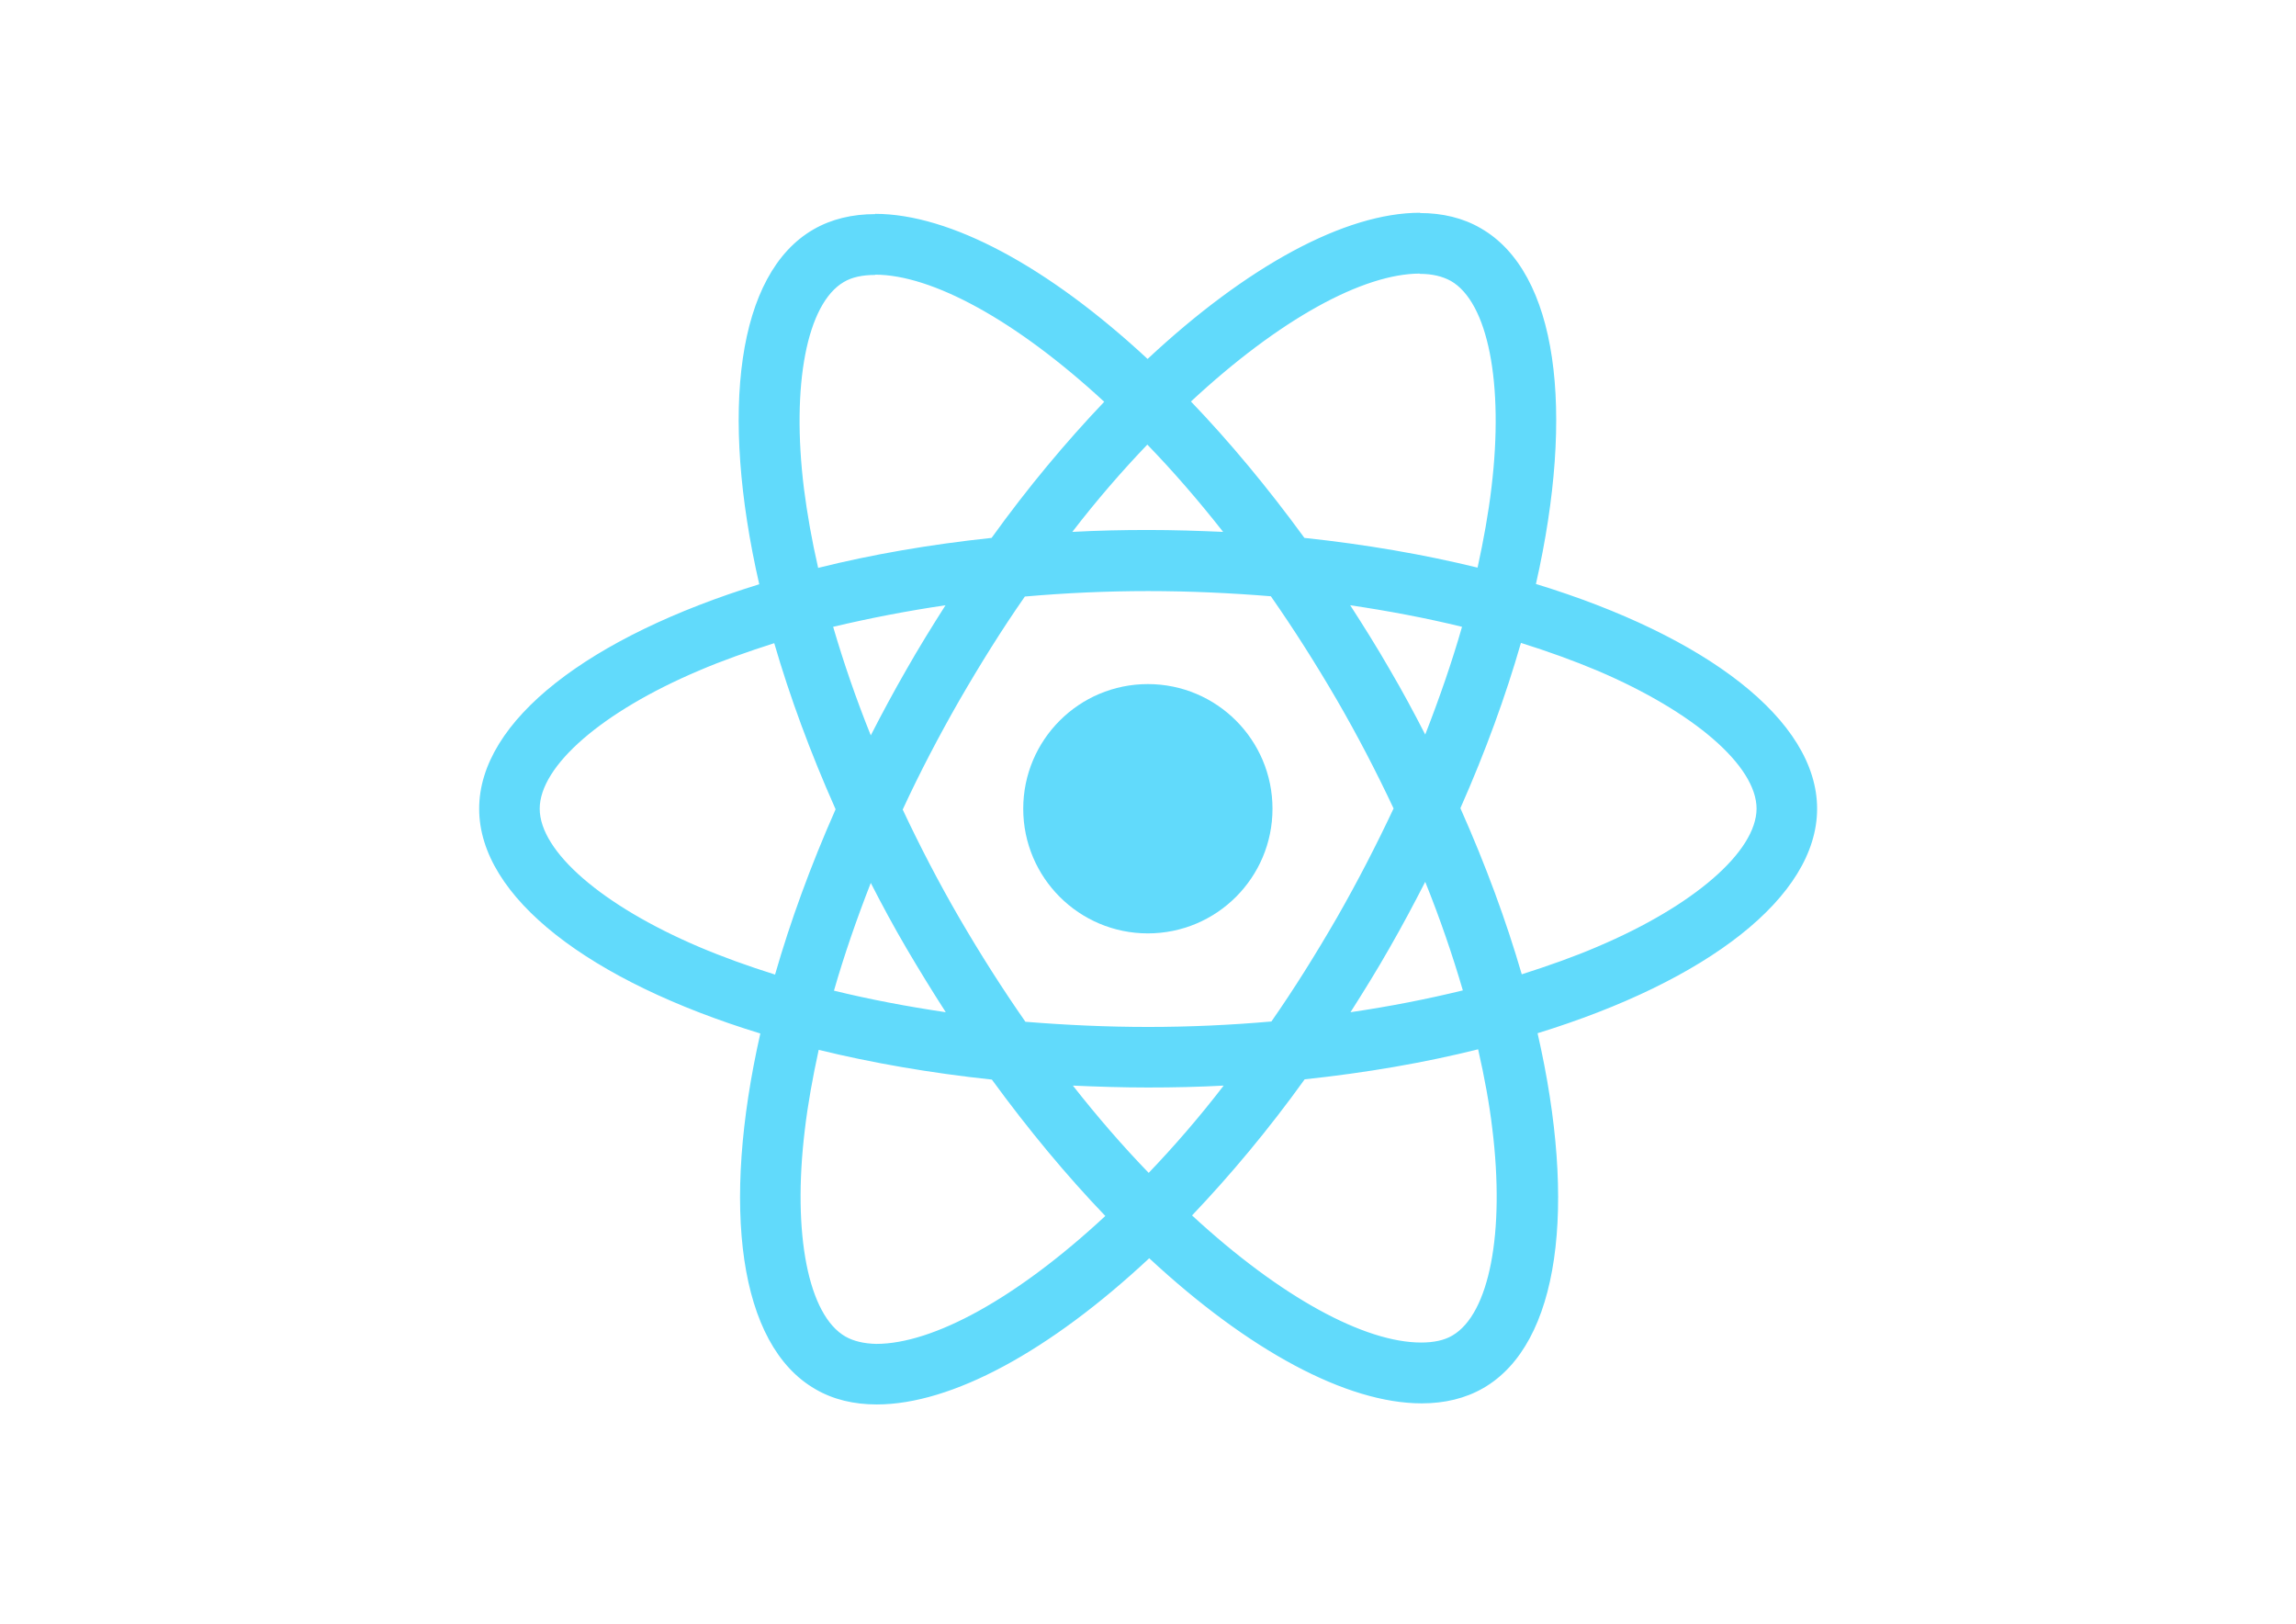
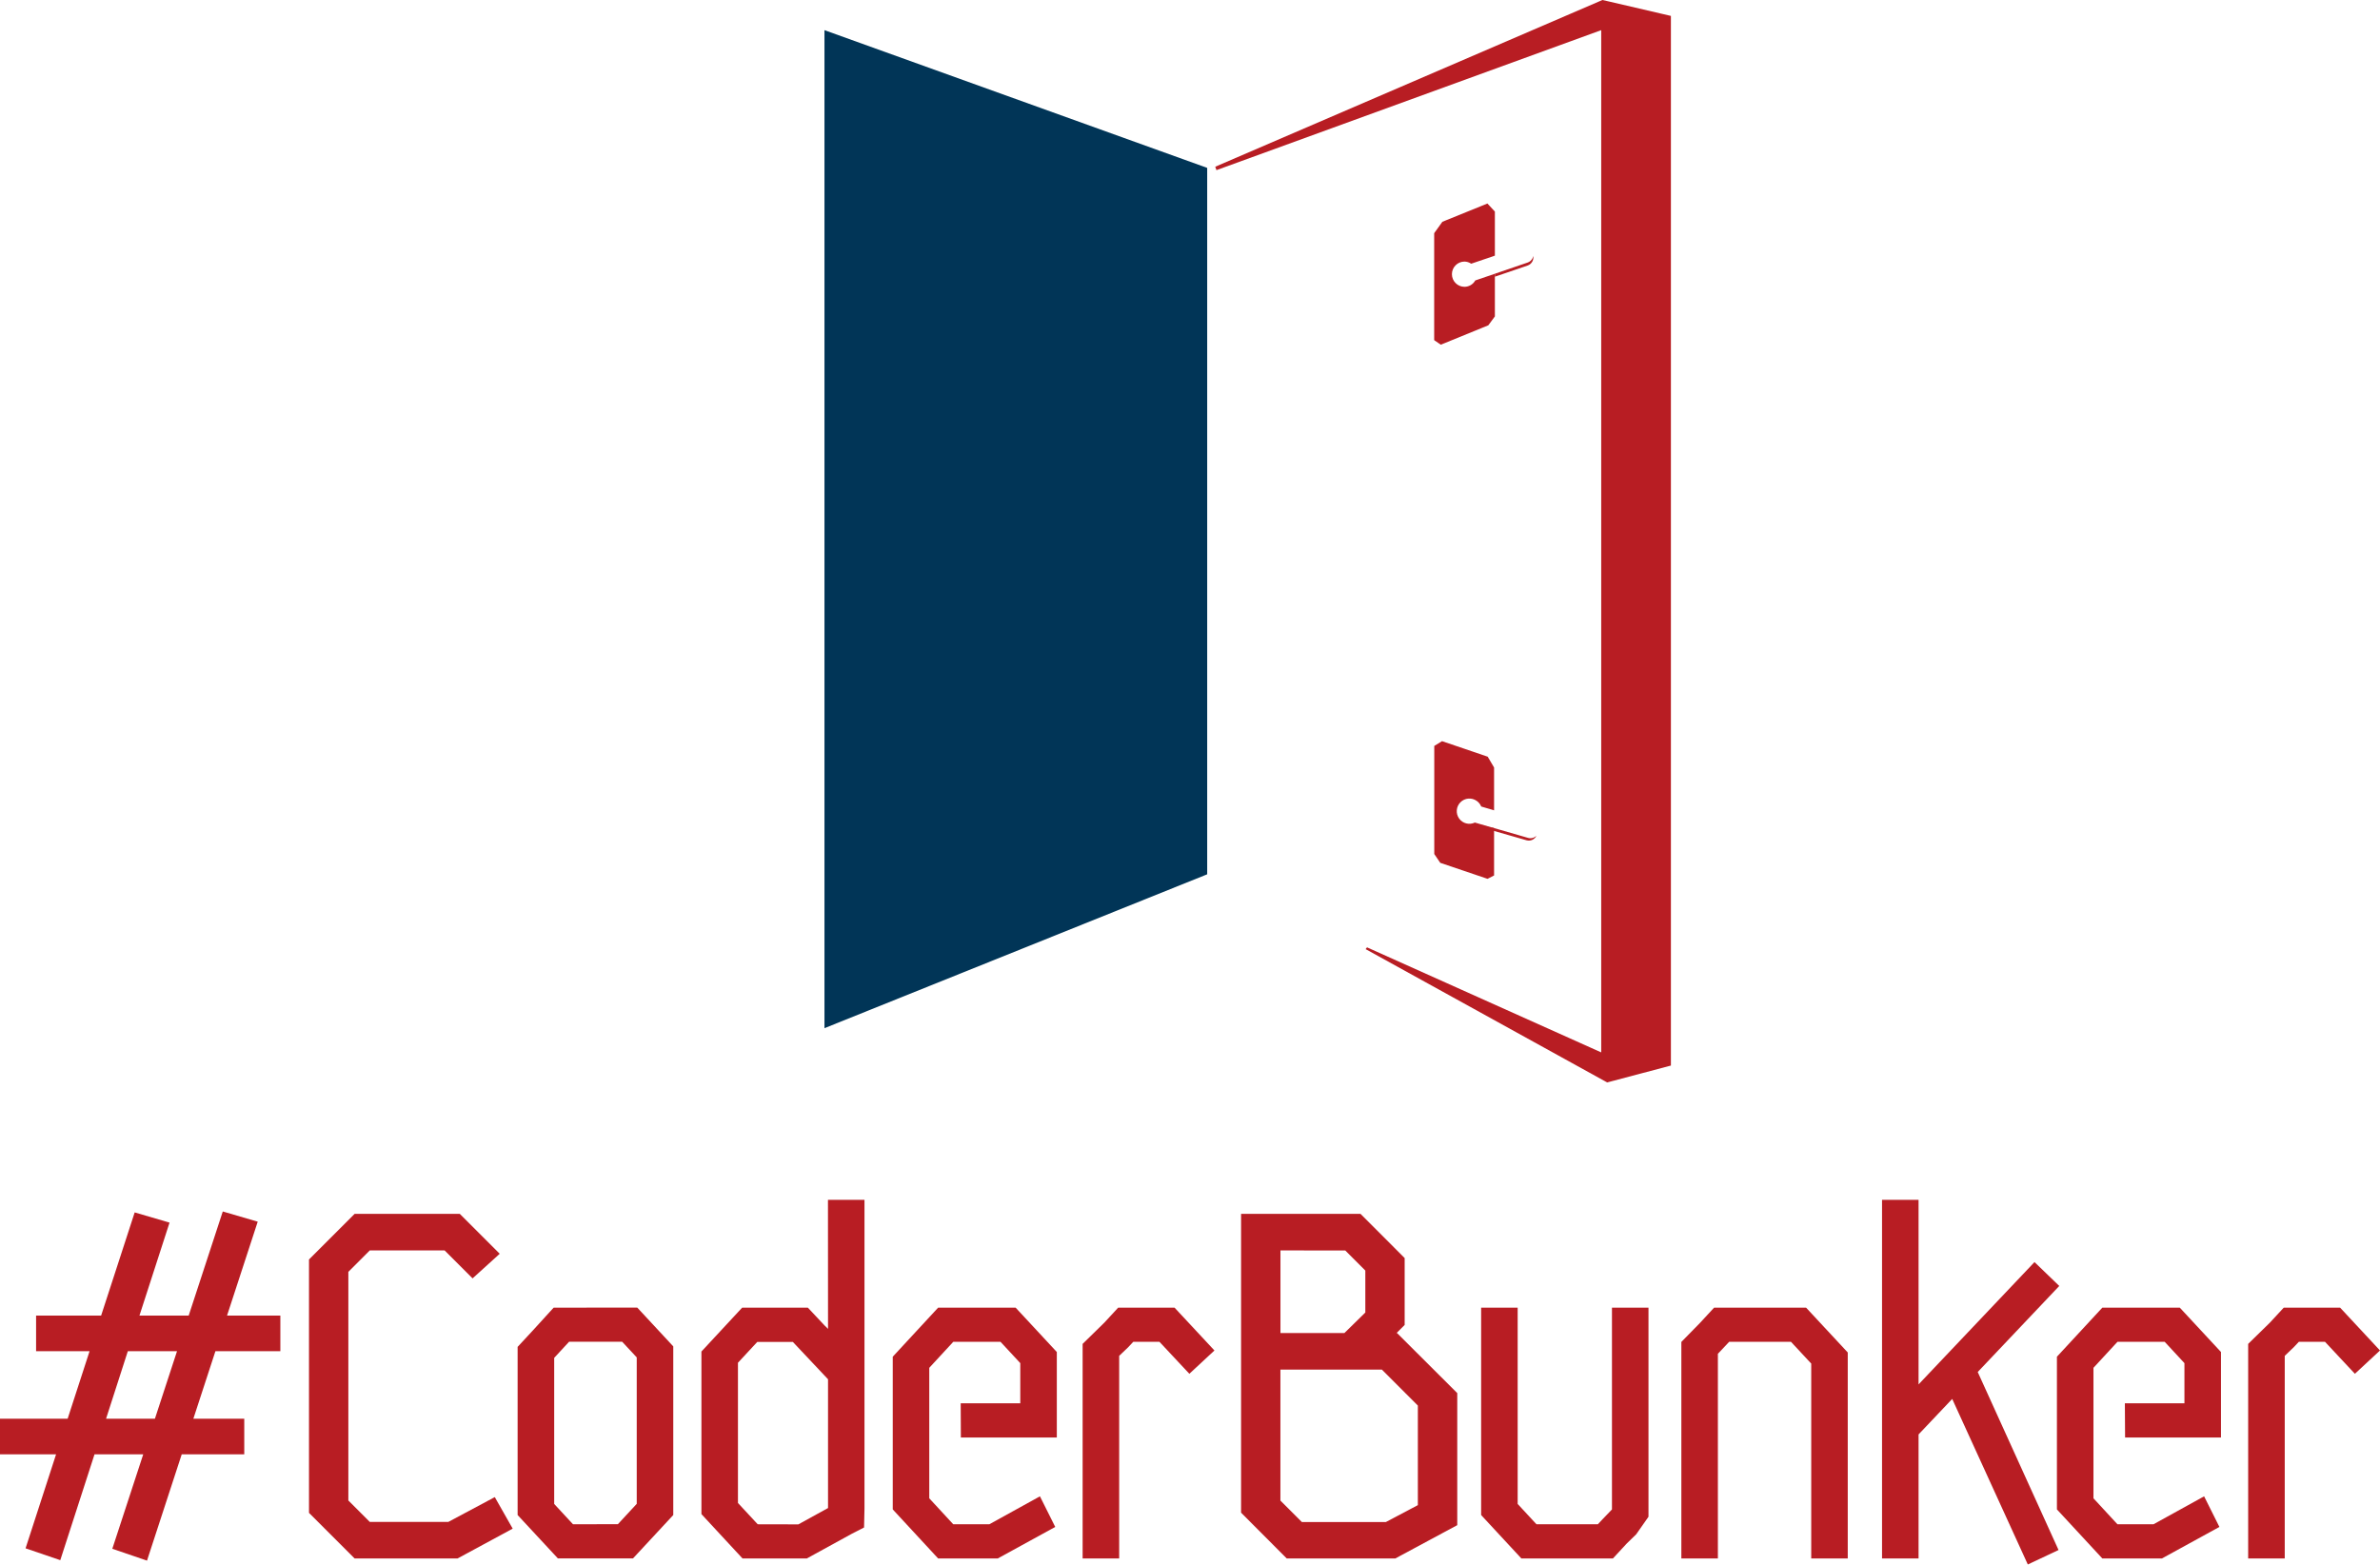
- <svg xmlns="http://www.w3.org/2000/svg" viewBox="0 0 841.9 595.3">
-   <g fill="#61DAFB">
-     <path d="M666.3 296.5c0-32.5-40.7-63.3-103.1-82.4 14.4-63.6 8-114.2-20.2-130.4-6.5-3.8-14.1-5.6-22.4-5.6v22.3c4.6 0 8.3.9 11.4 2.6 13.6 7.8 19.5 37.5 14.9 75.7-1.1 9.4-2.9 19.3-5.1 29.4-19.6-4.8-41-8.5-63.5-10.9-13.5-18.5-27.5-35.3-41.6-50 32.6-30.3 63.2-46.9 84-46.9V78c-27.5 0-63.5 19.6-99.9 53.6-36.4-33.8-72.4-53.2-99.9-53.2v22.3c20.7 0 51.4 16.5 84 46.6-14 14.7-28 31.4-41.3 49.9-22.6 2.4-44 6.1-63.6 11-2.3-10-4-19.7-5.2-29-4.7-38.2 1.1-67.9 14.6-75.8 3-1.8 6.9-2.6 11.5-2.6V78.5c-8.4 0-16 1.8-22.6 5.6-28.1 16.2-34.4 66.7-19.9 130.1-62.2 19.2-102.7 49.9-102.7 82.3 0 32.5 40.7 63.3 103.1 82.4-14.4 63.6-8 114.2 20.2 130.4 6.5 3.8 14.1 5.6 22.5 5.6 27.5 0 63.5-19.6 99.9-53.6 36.4 33.8 72.4 53.2 99.9 53.2 8.4 0 16-1.8 22.6-5.6 28.1-16.2 34.4-66.7 19.9-130.1 62-19.1 102.5-49.9 102.5-82.3zm-130.2-66.7c-3.7 12.9-8.3 26.2-13.5 39.5-4.1-8-8.4-16-13.1-24-4.6-8-9.5-15.8-14.4-23.4 14.2 2.1 27.9 4.7 41 7.9zm-45.8 106.5c-7.8 13.5-15.8 26.3-24.1 38.2-14.9 1.3-30 2-45.2 2-15.1 0-30.2-.7-45-1.9-8.3-11.9-16.4-24.6-24.2-38-7.6-13.1-14.5-26.4-20.8-39.8 6.2-13.4 13.2-26.8 20.7-39.9 7.8-13.5 15.8-26.3 24.1-38.2 14.9-1.3 30-2 45.2-2 15.1 0 30.2.7 45 1.9 8.3 11.9 16.4 24.6 24.2 38 7.6 13.1 14.5 26.4 20.8 39.8-6.3 13.4-13.2 26.8-20.7 39.9zm32.3-13c5.4 13.4 10 26.8 13.8 39.8-13.1 3.2-26.9 5.9-41.2 8 4.9-7.7 9.8-15.6 14.4-23.7 4.6-8 8.9-16.1 13-24.1zM421.2 430c-9.3-9.6-18.6-20.3-27.8-32 9 .4 18.2.7 27.5.7 9.4 0 18.7-.2 27.8-.7-9 11.7-18.3 22.4-27.5 32zm-74.4-58.9c-14.2-2.1-27.9-4.7-41-7.9 3.7-12.9 8.3-26.2 13.5-39.5 4.1 8 8.4 16 13.1 24 4.7 8 9.5 15.8 14.4 23.4zM420.7 163c9.3 9.6 18.6 20.3 27.8 32-9-.4-18.2-.7-27.5-.7-9.4 0-18.7.2-27.8.7 9-11.7 18.3-22.4 27.5-32zm-74 58.9c-4.9 7.7-9.8 15.6-14.4 23.7-4.6 8-8.9 16-13 24-5.4-13.4-10-26.8-13.8-39.8 13.1-3.1 26.9-5.8 41.2-7.9zm-90.5 125.2c-35.4-15.1-58.3-34.9-58.3-50.6 0-15.7 22.9-35.6 58.3-50.6 8.6-3.7 18-7 27.7-10.1 5.7 19.6 13.2 40 22.5 60.9-9.2 20.8-16.6 41.1-22.2 60.6-9.9-3.1-19.3-6.5-28-10.2zM310 490c-13.6-7.8-19.5-37.5-14.9-75.7 1.1-9.4 2.9-19.3 5.1-29.4 19.6 4.8 41 8.5 63.5 10.9 13.5 18.5 27.5 35.3 41.6 50-32.6 30.3-63.2 46.9-84 46.9-4.5-.1-8.3-1-11.3-2.7zm237.2-76.2c4.7 38.2-1.1 67.9-14.6 75.8-3 1.8-6.9 2.6-11.5 2.6-20.7 0-51.4-16.5-84-46.6 14-14.7 28-31.4 41.3-49.9 22.6-2.4 44-6.1 63.6-11 2.3 10.1 4.1 19.8 5.2 29.1zm38.5-66.7c-8.6 3.7-18 7-27.7 10.1-5.7-19.6-13.2-40-22.5-60.9 9.2-20.8 16.6-41.1 22.2-60.6 9.9 3.1 19.3 6.5 28.1 10.2 35.4 15.1 58.3 34.9 58.3 50.6-.1 15.7-23 35.6-58.4 50.6zM320.8 78.4z" />
-     <circle cx="420.9" cy="296.5" r="45.7" />
-     <path d="M520.5 78.1z" />
+ <svg xmlns="http://www.w3.org/2000/svg" viewBox="0 0 1042.59 685.38">
+   <g id="Layer_2" data-name="Layer 2">
+     <g id="图层_1" data-name="图层 1">
+       <polygon points="532.36 73.04 532.88 74.54 701.43 13.21 701.43 461.04 598.84 415.02 598.23 415.8 704.03 474.2 731.96 466.81 731.96 10 731.96 6.97 728.79 6.23 704.6 0.6 701.97 0 532.36 73.04" style="fill:#b81d23" />
+       <polygon points="361.17 13.21 361.17 450.43 528.83 383.02 528.83 73.55 361.17 13.21" style="fill:#013557" />
+       <path d="M646.26,122.86a5.43,5.43,0,0,1-4.7,2.79,5.53,5.53,0,1,1,0-11.06,5.36,5.36,0,0,1,2.91.94L654.85,112V92.68l-3.27-3.52-19.73,8-3.59,5v46.85l2.9,2,20.82-8.5,2.87-3.89V119.93Z" style="fill:#b81d23" />
+       <path d="M669.23,115l-14.38,4.92v1.3l14.38-4.91a3.74,3.74,0,0,0,2.43-4.18A3.7,3.7,0,0,1,669.23,115Z" style="fill:#b81d23" />
+       <path d="M646.08,360.35a5.53,5.53,0,1,1,.78-9.51,5.45,5.45,0,0,1,2,2.48L654.5,355V336.23l-2.79-4.73-20-6.81-3.41,2.09v47.35l2.62,3.86L651.61,385l2.89-1.46V362.77Z" style="fill:#b81d23" />
+       <path d="M669.37,367.06l-15.67-4.52L653,363.6l15.68,4.51a3.72,3.72,0,0,0,4.39-2A3.75,3.75,0,0,1,669.37,367.06Z" style="fill:#b81d23" />
+       <polygon points="196.38 666.74 161.99 666.74 152.6 657.34 152.6 557.19 161.99 547.79 194.77 547.79 207.02 560.04 218.91 549.26 201.43 531.79 155.34 531.79 135.36 551.76 135.36 662.77 155.34 682.74 200.44 682.74 224.59 669.68 216.75 655.86 196.38 666.74" style="fill:#b81d23" />
+       <polygon points="410.96 572.87 391.08 594.36 391.08 661.25 410.96 682.74 437.08 682.74 462.26 668.93 455.56 655.52 433.38 667.77 417.59 667.77 407.08 656.39 407.08 599.22 417.59 587.84 438.29 587.84 446.95 597.17 446.95 614.77 420.85 614.77 420.92 629.75 462.95 629.75 462.95 592.3 444.91 572.87 410.96 572.87" style="fill:#b81d23" />
+       <polygon points="902.09 563.36 891.24 552.9 840.45 606.49 840.45 525.63 824.45 525.63 824.45 682.74 840.45 682.74 840.45 628.41 855.19 612.85 888.31 685.38 901.77 679.04 866.37 601.06 902.09 563.36" style="fill:#b81d23" />
+       <polygon points="920.95 572.87 901.06 594.36 901.06 661.25 920.95 682.74 947.06 682.74 972.24 668.93 965.54 655.52 943.36 667.77 927.58 667.77 917.07 656.39 917.07 599.22 927.58 587.84 948.28 587.84 956.92 597.17 956.92 614.77 930.83 614.77 930.92 629.75 972.93 629.75 972.93 592.3 954.89 572.87 920.95 572.87" style="fill:#b81d23" />
+       <path d="M242.53,572.87l-9,9.87-6.78,7.31v73.67l17.64,19h32.9l17.64-19V589.83l-15.78-17Zm8.49,94.9-8.25-8.91v-64l6.54-7.07h23.23l6.39,6.87v64.15l-8.25,8.91Z" style="fill:#b81d23" />
+       <polygon points="750.88 572.87 744.76 579.49 736.54 587.89 736.54 682.74 752.54 682.74 752.54 593.08 757.48 587.84 784.57 587.84 793.43 597.37 793.43 682.74 809.43 682.74 809.43 592.5 791.18 572.87 750.88 572.87" style="fill:#b81d23" />
+       <polygon points="706.14 661.27 701.97 665.61 699.95 667.77 673.08 667.77 664.83 658.86 664.83 572.87 648.83 572.87 648.83 663.72 666.46 682.74 706.56 682.74 712.63 676.18 716.76 672.16 722.14 664.47 722.14 572.87 706.14 572.87 706.14 661.27" style="fill:#b81d23" />
+       <path d="M362.73,582.16l-1.6-1.58-7.24-7.71H325.11l-17.84,19.22v71.22l18,19.43h28.17l19.81-10.87,5.26-2.69.19-8.3V525.63h-16Zm-30.8,85.61-8.66-9.33V597l8.46-9.12h15.59l15.41,16.36v56.41l-13,7.16Z" style="fill:#b81d23" />
+       <polygon points="489.83 572.87 483.77 579.43 474.26 588.74 474.26 682.74 490.27 682.74 490.27 593.98 494.22 590.21 496.44 587.84 507.92 587.84 521.01 601.84 532 591.63 514.53 572.87 489.83 572.87" style="fill:#b81d23" />
+       <polygon points="1025.12 572.87 1000.42 572.87 994.36 579.43 984.84 588.74 984.84 682.74 1000.86 682.74 1000.86 593.98 1004.8 590.21 1007.03 587.84 1018.51 587.84 1031.59 601.84 1042.59 591.63 1025.12 572.87" style="fill:#b81d23" />
+       <path d="M612,584h-.22l3.55-3.55V551.14L596,531.79H543.67V662.68l20,20.06h47.57l27.13-14.59V610.3Zm-22.68-36.17,8.78,8.79V575l-9.18,9h-28V547.79Zm31.79,111.55-14,7.4H570.3l-9.4-9.4V600h44.44l15.77,15.77Z" style="fill:#b81d23" />
+       <path d="M122.81,591.93V576.34H99.46L112.9,535.2l-15.31-4.47L82.66,576.34H61.09l13.18-40.73L59,531.14,44.3,576.34H15.81v15.59H39.24l-9.61,29.6H0v15.58H24.57L11.2,678.3l15.21,5.19,15-46.38H62.75L49.2,678.5l15.2,5.19,15.21-46.58H107V621.53H84.7l9.67-29.6Zm-54.95,29.6H46.46L56,591.93H77.55Z" style="fill:#b81d23" />
+     </g>
  </g>
</svg>
